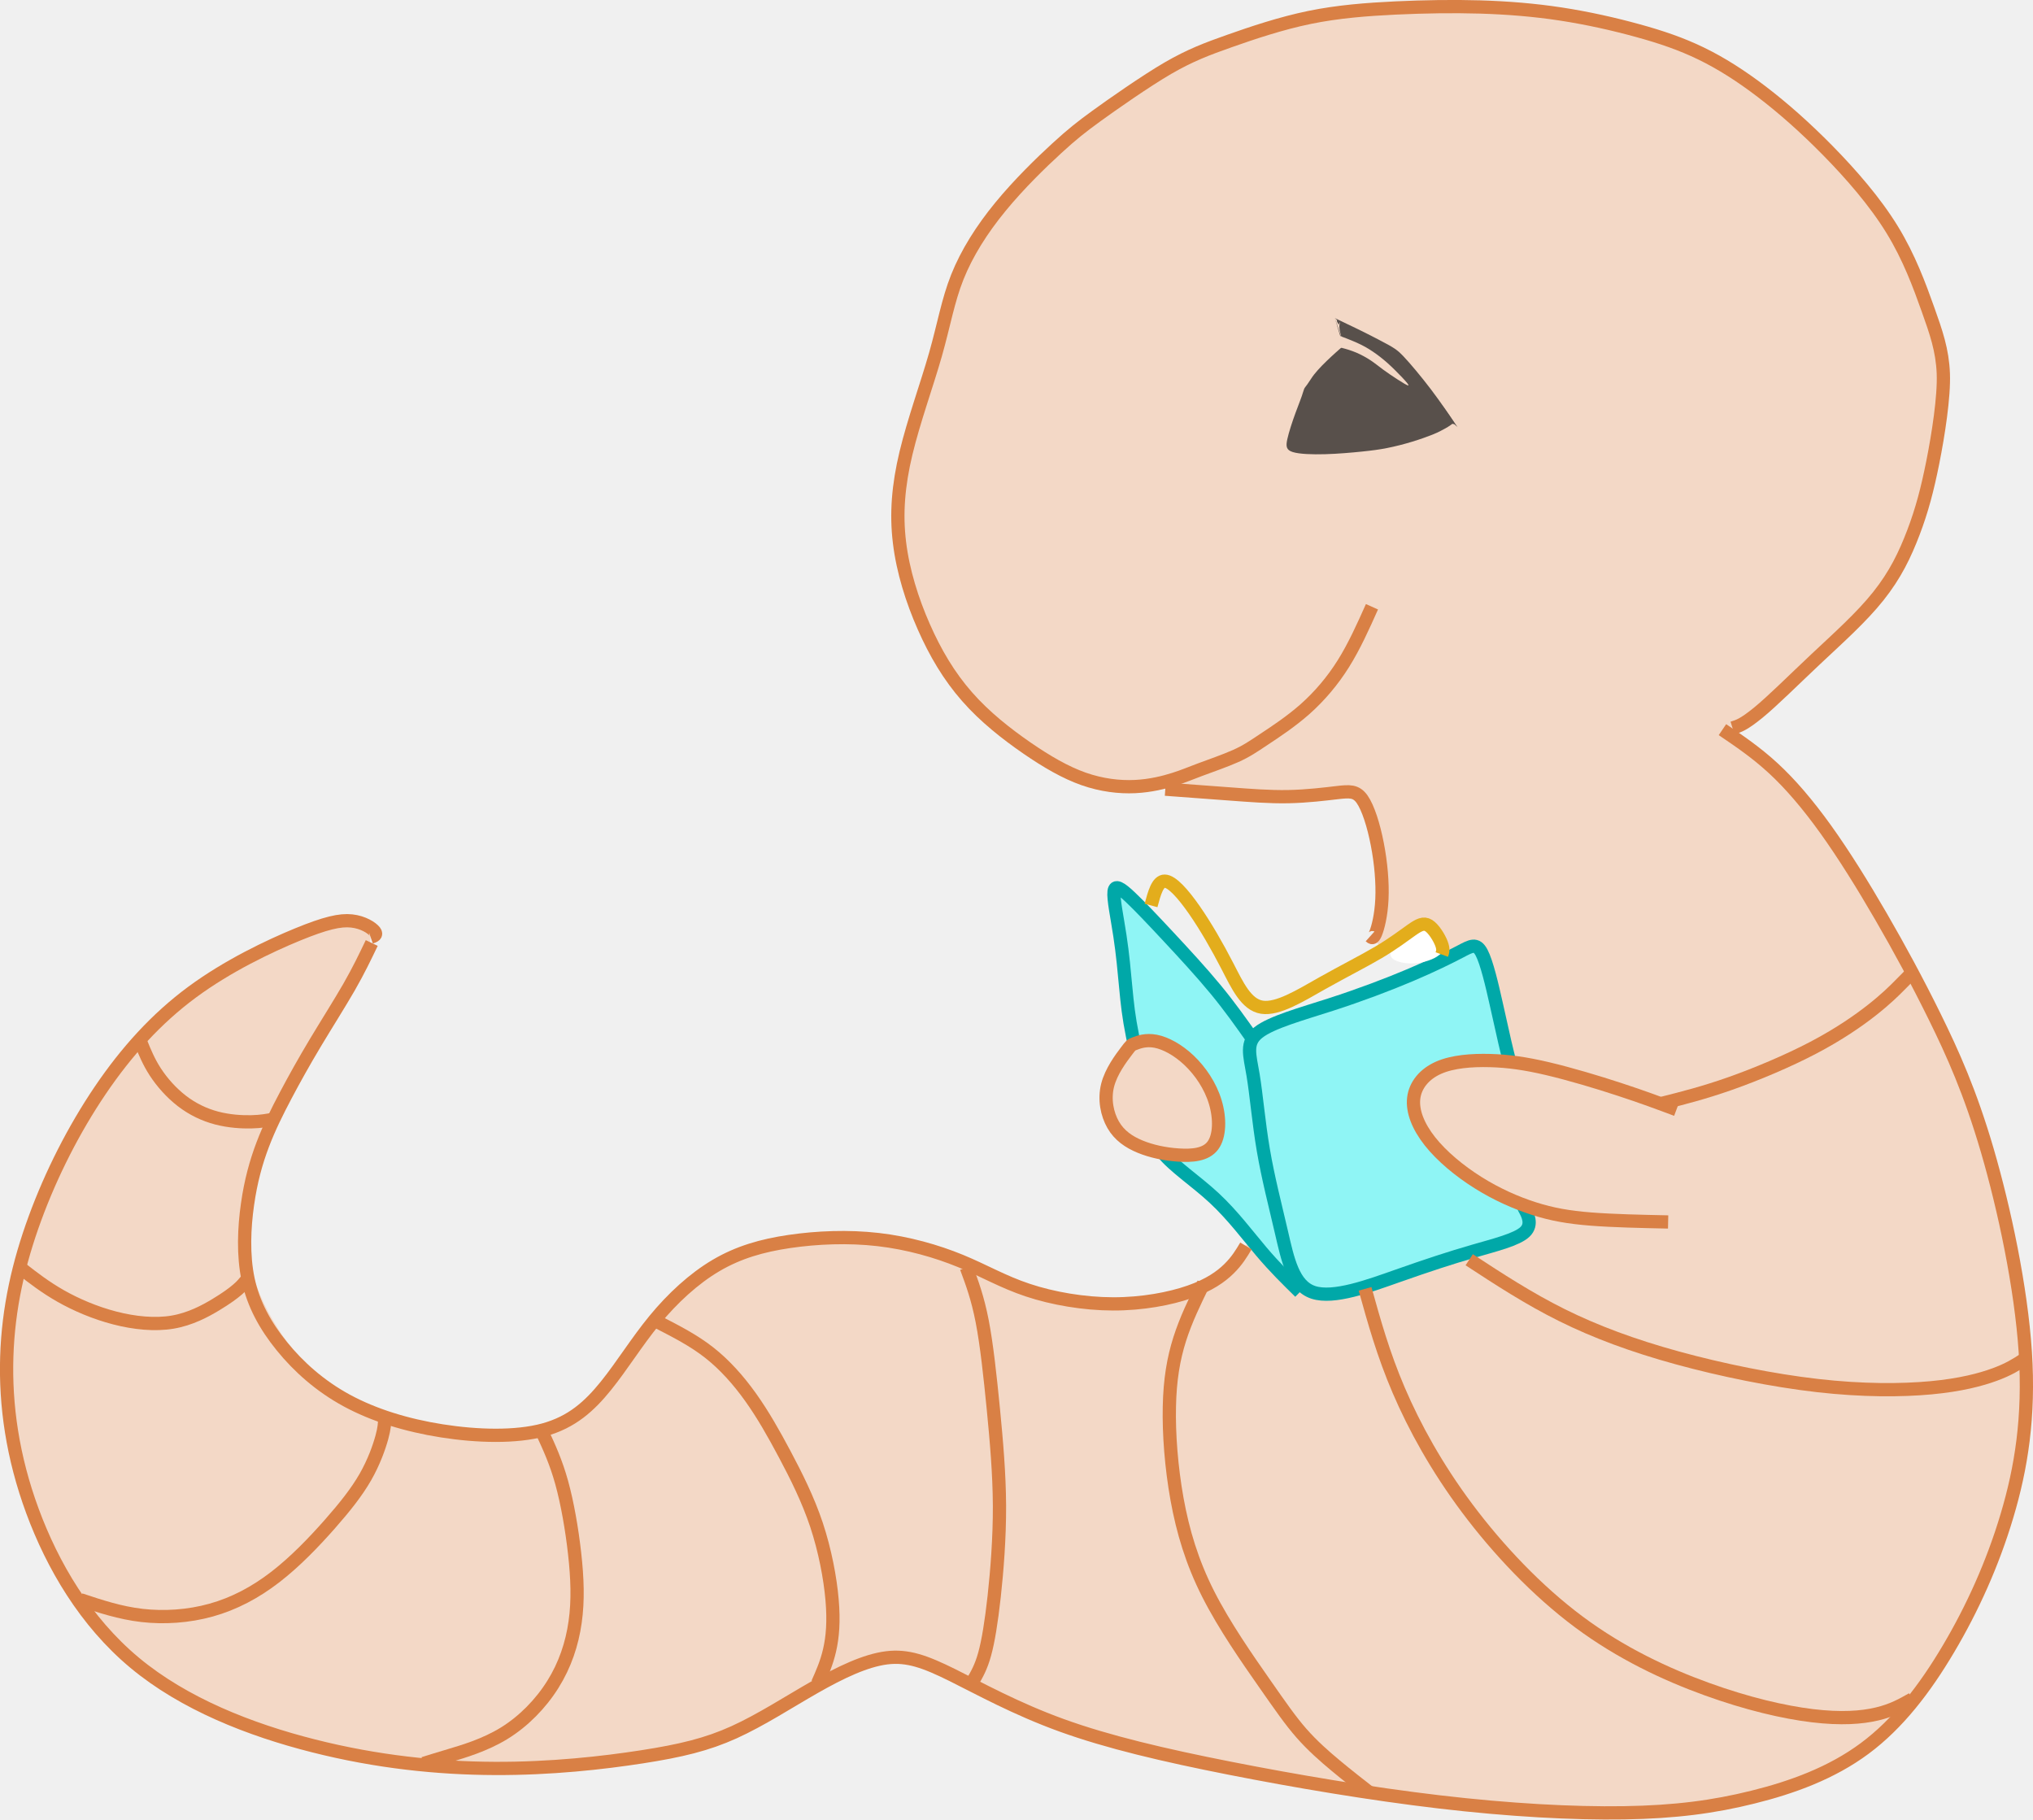
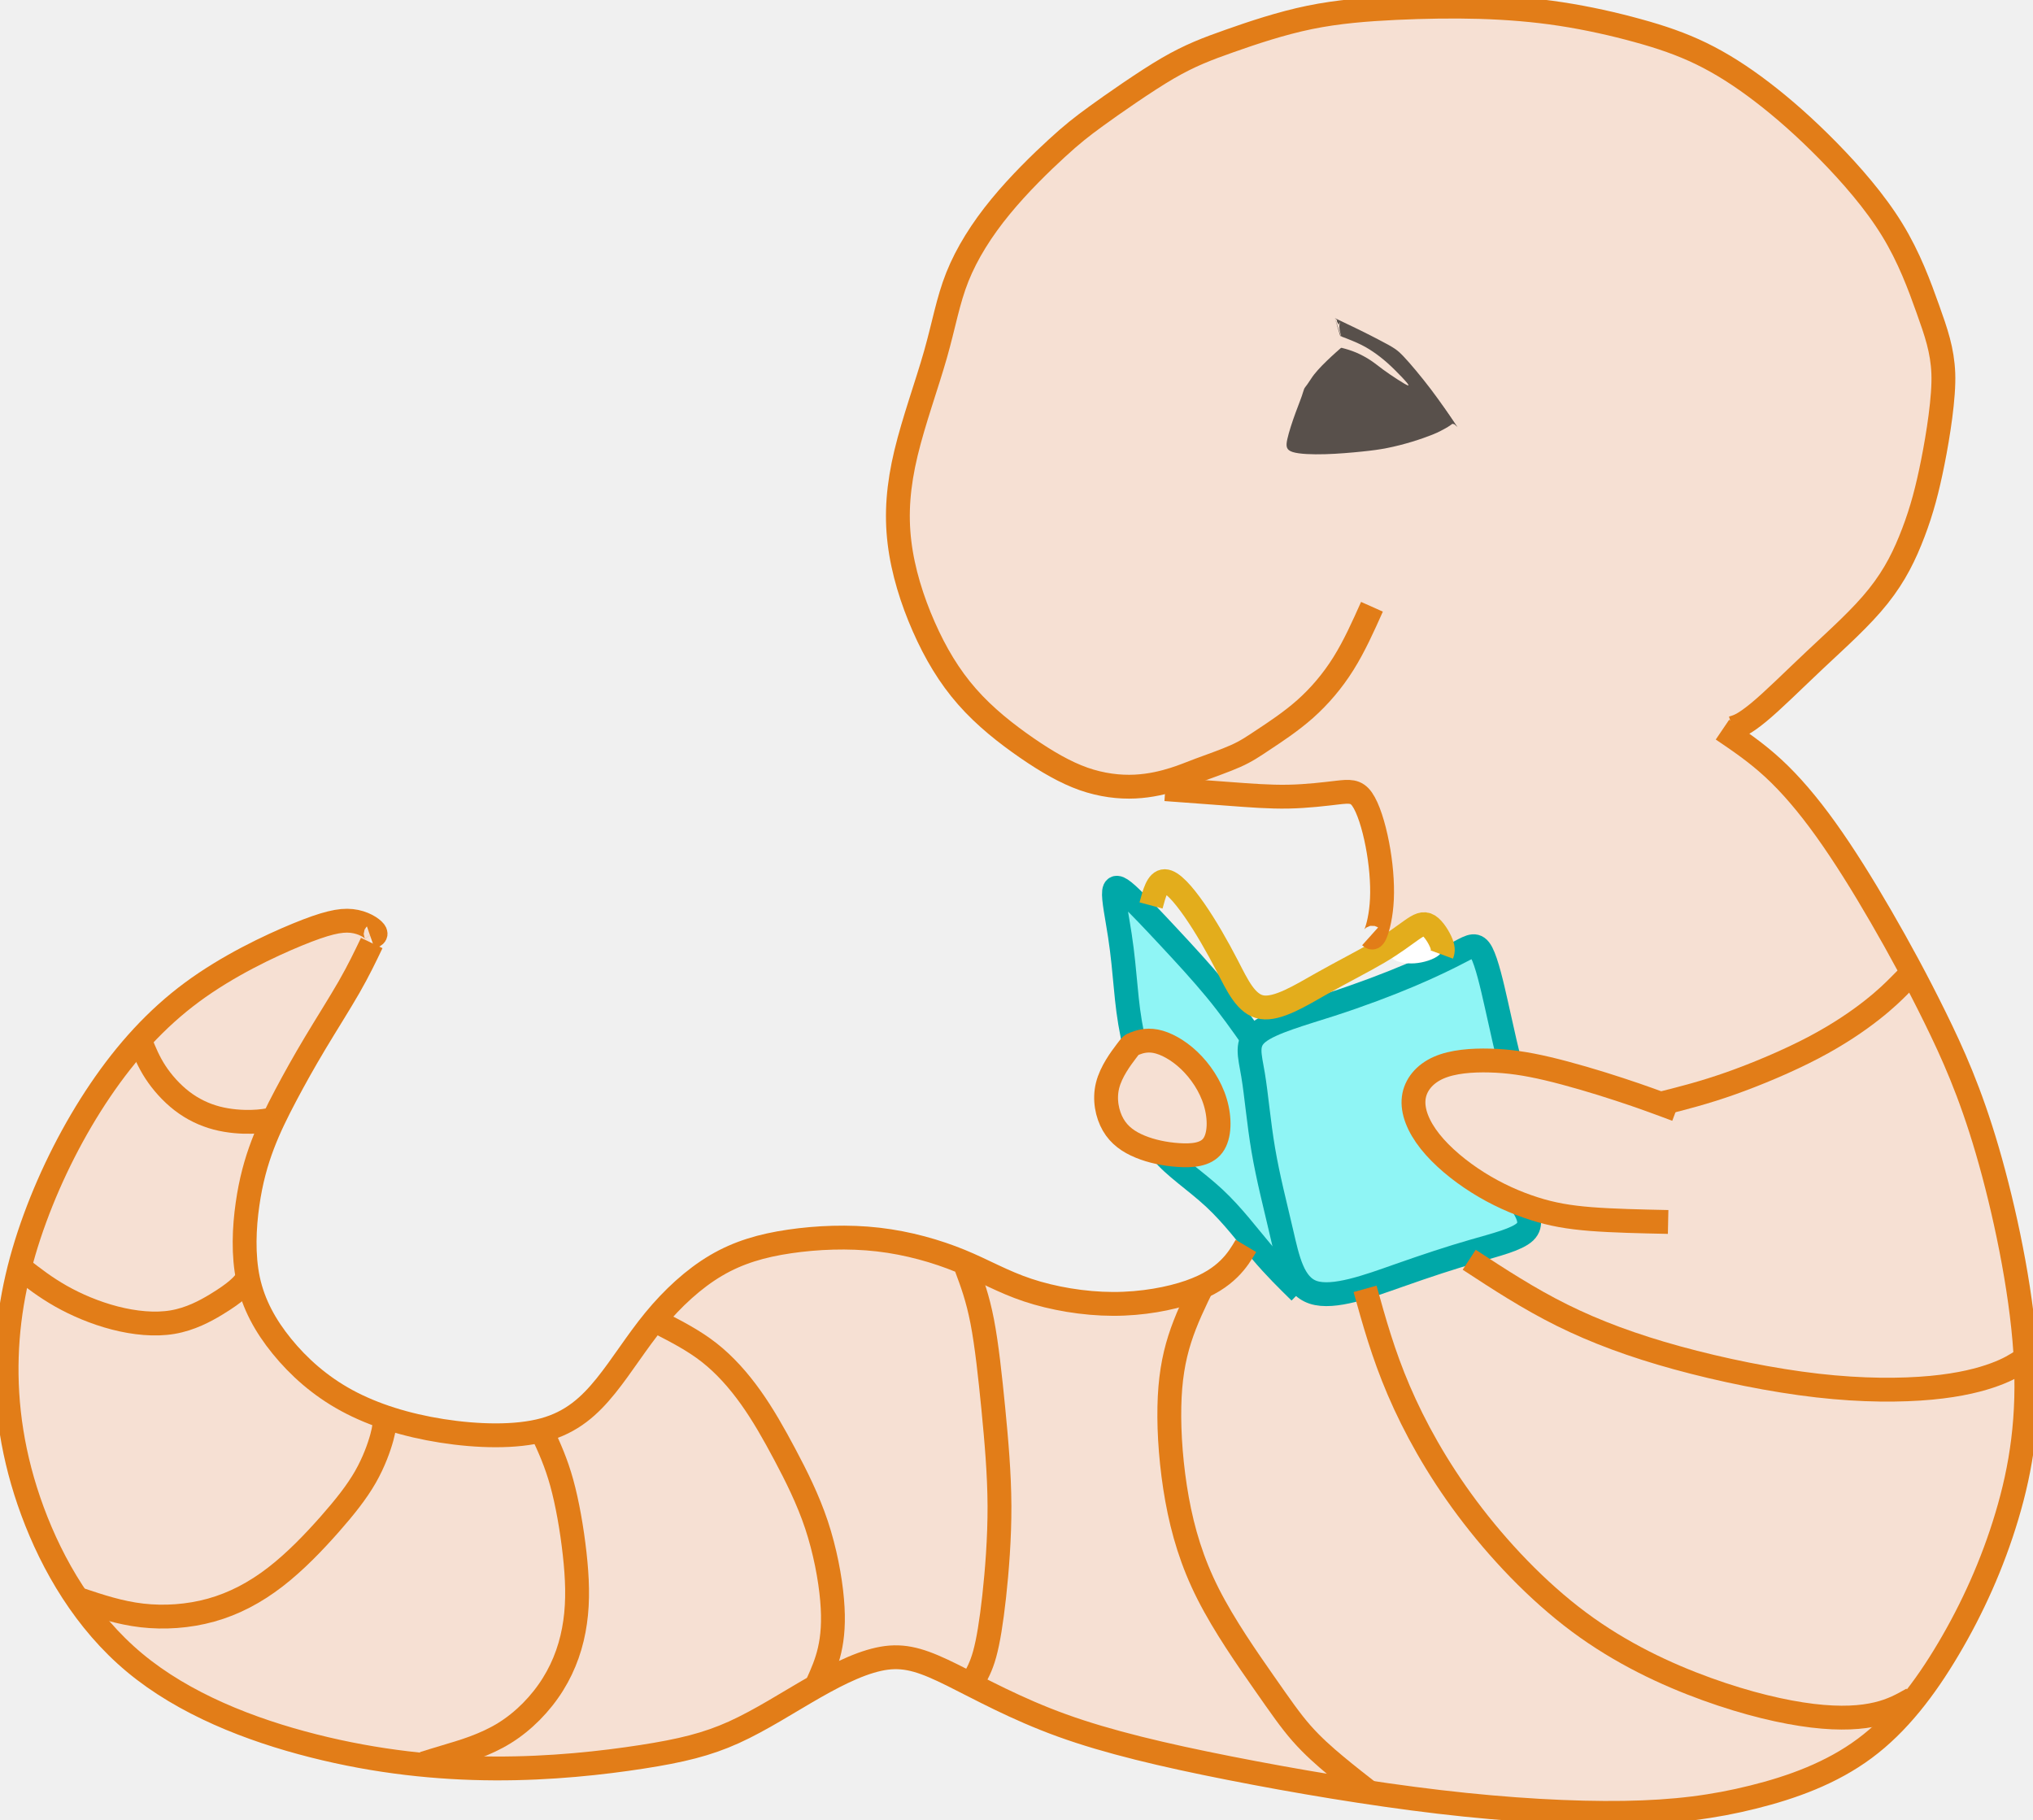
<svg xmlns="http://www.w3.org/2000/svg" width="35.067mm" height="31.383mm" viewBox="0 0 35.067 31.383" version="1.1" id="svg8">
  <g id="layer1" transform="translate(-98.65578,-105.2255)">
    <g id="g2411" transform="matrix(0.9140541,0,0,0.9140541,41.22747,12.85505)">
      <g id="g2237" transform="translate(45.35924,24.63075)">
-         <path style="fill:#f3d8c6;stroke-width:0.265px" d="m 49.861,90.571 c 0.108,-0.108 0.325,-0.324 0.592,-0.578 0.266,-0.254 0.582,-0.547 0.932,-0.86 0.349,-0.313 0.732,-0.648 1.08,-1.026 0.348,-0.378 0.66,-0.8 0.891,-1.259 0.232,-0.459 0.383,-0.954 0.492,-1.414 0.11,-0.461 0.177,-0.886 0.218,-1.229 0.04,-0.342 0.053,-0.6 -0.037,-1.051 -0.09,-0.451 -0.284,-1.095 -0.477,-1.593 -0.193,-0.498 -0.386,-0.849 -0.64,-1.191 -0.254,-0.341 -0.569,-0.673 -0.904,-1.005 -0.335,-0.332 -0.689,-0.664 -1.031,-0.951 -0.343,-0.287 -0.674,-0.529 -1.044,-0.733 -0.37,-0.204 -0.779,-0.37 -1.215,-0.515 -0.436,-0.146 -0.901,-0.271 -1.374,-0.368 -0.473,-0.097 -0.955,-0.167 -1.563,-0.204 -0.608,-0.037 -1.342,-0.042 -1.964,-0.017 -0.622,0.025 -1.133,0.08 -1.595,0.179 -0.462,0.099 -0.873,0.243 -1.28,0.399 -0.408,0.157 -0.812,0.326 -1.219,0.533 -0.407,0.207 -0.818,0.452 -1.188,0.703 -0.37,0.251 -0.699,0.508 -1.034,0.796 -0.335,0.287 -0.675,0.605 -0.954,0.946 -0.279,0.342 -0.497,0.707 -0.682,0.994 -0.185,0.287 -0.336,0.494 -0.455,0.828 -0.118,0.334 -0.203,0.793 -0.329,1.254 -0.126,0.461 -0.293,0.923 -0.407,1.38 -0.114,0.457 -0.174,0.908 -0.189,1.313 -0.015,0.405 0.016,0.763 0.096,1.132 0.08,0.369 0.21,0.748 0.334,1.08 0.125,0.332 0.244,0.617 0.446,0.909 0.202,0.292 0.485,0.592 0.807,0.88 0.322,0.288 0.681,0.563 1.003,0.784 0.321,0.221 0.604,0.388 0.906,0.475 0.302,0.087 0.623,0.093 0.868,0.076 0.245,-0.016 0.414,-0.055 0.526,-0.035 0.112,0.021 0.168,0.101 0.372,0.142 0.204,0.041 0.556,0.044 0.89,0.066 0.334,0.022 0.65,0.064 0.968,0.064 0.319,1e-5 0.642,-0.042 0.88,-0.061 0.238,-0.02 0.39,-0.017 0.514,0.075 0.124,0.092 0.22,0.273 0.89,0.329 0.67,0.057 1.915,-0.01 2.892,-0.176 0.978,-0.166 1.688,-0.432 2.122,-0.609 0.434,-0.177 0.593,-0.265 0.672,-0.309 0.079,-0.044 0.079,-0.044 0.188,-0.152 z" id="path2233" />
-         <path style="fill:#f3d8c6;stroke-width:0.265px" d="m 44.632,94.378 c 0.408,0.036 0.759,0.201 0.961,0.575 0.201,0.374 0.253,0.958 0.19,1.232 -0.062,0.274 -0.239,0.239 -0.443,0.261 -0.204,0.022 -0.436,0.101 -0.625,0.194 -0.189,0.093 -0.336,0.199 -0.427,0.341 -0.091,0.141 -0.125,0.317 -0.081,0.492 0.044,0.175 0.166,0.35 0.317,0.518 0.151,0.169 0.331,0.331 0.536,0.494 0.205,0.163 0.436,0.326 0.651,0.453 0.215,0.127 0.414,0.218 -0.359,0.343 -0.773,0.125 -2.517,0.285 -3.421,0.411 -0.904,0.126 -0.967,0.217 -1.076,0.365 -0.109,0.148 -0.264,0.352 -0.484,0.502 -0.22,0.151 -0.504,0.248 -0.822,0.331 -0.318,0.083 -0.669,0.152 -1.04,0.162 -0.371,0.009 -0.762,-0.042 -1.157,-0.139 -0.395,-0.098 -0.795,-0.242 -1.151,-0.397 -0.356,-0.155 -0.669,-0.321 -1.066,-0.447 -0.397,-0.127 -0.878,-0.214 -1.277,-0.253 -0.399,-0.039 -0.717,-0.029 -0.485,1.315 0.232,1.344 1.014,4.022 1.424,5.38 0.41,1.358 0.448,1.397 0.567,1.475 0.119,0.078 0.321,0.196 0.607,0.335 0.285,0.139 0.654,0.3 1.06,0.451 0.406,0.151 0.85,0.292 1.38,0.431 0.53,0.139 1.145,0.275 1.759,0.405 0.615,0.13 1.228,0.255 1.835,0.378 0.607,0.123 1.207,0.244 1.788,0.323 0.581,0.079 1.143,0.116 1.785,0.165 0.642,0.049 1.364,0.109 2.045,0.115 0.681,0.006 1.322,-0.043 1.915,-0.127 0.593,-0.084 1.14,-0.205 1.618,-0.354 0.478,-0.149 0.888,-0.327 1.259,-0.572 0.37,-0.245 0.701,-0.558 1.045,-0.97 0.344,-0.412 0.702,-0.924 1.004,-1.458 0.302,-0.534 0.548,-1.091 0.741,-1.646 0.193,-0.555 0.331,-1.105 0.399,-1.672 0.068,-0.567 0.065,-1.15 0.045,-1.71 -0.02,-0.56 -0.058,-1.097 -0.123,-1.608 -0.065,-0.51 -0.157,-0.994 -0.278,-1.48 -0.121,-0.486 -0.27,-0.975 -0.439,-1.448 -0.169,-0.473 -0.358,-0.928 -0.537,-1.35 -0.179,-0.422 -0.349,-0.81 -0.569,-1.234 -0.22,-0.424 -0.492,-0.885 -0.76,-1.328 -0.268,-0.443 -0.533,-0.868 -0.782,-1.244 -0.249,-0.376 -0.483,-0.702 -0.7,-0.961 -0.217,-0.259 -0.416,-0.45 -0.628,-0.631 -0.212,-0.18 -0.437,-0.349 -0.715,-0.501 -0.278,-0.152 -0.609,-0.287 -1.622,-0.18 -1.013,0.107 -2.709,0.457 -3.721,0.702 -1.012,0.245 -1.34,0.386 -1.462,0.555 -0.122,0.169 -0.037,0.366 0.045,0.645 0.083,0.279 0.163,0.639 0.195,0.94 0.032,0.301 0.015,0.542 -0.036,0.793 -0.051,0.251 -0.136,0.512 0.054,0.597 0.19,0.085 0.654,-0.007 1.062,0.03 z" id="path2235" />
+         <path style="fill:#f6e0d3;stroke-width:0.265px" d="m 49.861,90.571 c 0.108,-0.108 0.325,-0.324 0.592,-0.578 0.266,-0.254 0.582,-0.547 0.932,-0.86 0.349,-0.313 0.732,-0.648 1.08,-1.026 0.348,-0.378 0.66,-0.8 0.891,-1.259 0.232,-0.459 0.383,-0.954 0.492,-1.414 0.11,-0.461 0.177,-0.886 0.218,-1.229 0.04,-0.342 0.053,-0.6 -0.037,-1.051 -0.09,-0.451 -0.284,-1.095 -0.477,-1.593 -0.193,-0.498 -0.386,-0.849 -0.64,-1.191 -0.254,-0.341 -0.569,-0.673 -0.904,-1.005 -0.335,-0.332 -0.689,-0.664 -1.031,-0.951 -0.343,-0.287 -0.674,-0.529 -1.044,-0.733 -0.37,-0.204 -0.779,-0.37 -1.215,-0.515 -0.436,-0.146 -0.901,-0.271 -1.374,-0.368 -0.473,-0.097 -0.955,-0.167 -1.563,-0.204 -0.608,-0.037 -1.342,-0.042 -1.964,-0.017 -0.622,0.025 -1.133,0.08 -1.595,0.179 -0.462,0.099 -0.873,0.243 -1.28,0.399 -0.408,0.157 -0.812,0.326 -1.219,0.533 -0.407,0.207 -0.818,0.452 -1.188,0.703 -0.37,0.251 -0.699,0.508 -1.034,0.796 -0.335,0.287 -0.675,0.605 -0.954,0.946 -0.279,0.342 -0.497,0.707 -0.682,0.994 -0.185,0.287 -0.336,0.494 -0.455,0.828 -0.118,0.334 -0.203,0.793 -0.329,1.254 -0.126,0.461 -0.293,0.923 -0.407,1.38 -0.114,0.457 -0.174,0.908 -0.189,1.313 -0.015,0.405 0.016,0.763 0.096,1.132 0.08,0.369 0.21,0.748 0.334,1.08 0.125,0.332 0.244,0.617 0.446,0.909 0.202,0.292 0.485,0.592 0.807,0.88 0.322,0.288 0.681,0.563 1.003,0.784 0.321,0.221 0.604,0.388 0.906,0.475 0.302,0.087 0.623,0.093 0.868,0.076 0.245,-0.016 0.414,-0.055 0.526,-0.035 0.112,0.021 0.168,0.101 0.372,0.142 0.204,0.041 0.556,0.044 0.89,0.066 0.334,0.022 0.65,0.064 0.968,0.064 0.319,1e-5 0.642,-0.042 0.88,-0.061 0.238,-0.02 0.39,-0.017 0.514,0.075 0.124,0.092 0.22,0.273 0.89,0.329 0.67,0.057 1.915,-0.01 2.892,-0.176 0.978,-0.166 1.688,-0.432 2.122,-0.609 0.434,-0.177 0.593,-0.265 0.672,-0.309 0.079,-0.044 0.079,-0.044 0.188,-0.152 z" id="path2233" />
+         <path style="fill:#f6e0d3;stroke-width:0.265px" d="m 44.632,94.378 c 0.408,0.036 0.759,0.201 0.961,0.575 0.201,0.374 0.253,0.958 0.19,1.232 -0.062,0.274 -0.239,0.239 -0.443,0.261 -0.204,0.022 -0.436,0.101 -0.625,0.194 -0.189,0.093 -0.336,0.199 -0.427,0.341 -0.091,0.141 -0.125,0.317 -0.081,0.492 0.044,0.175 0.166,0.35 0.317,0.518 0.151,0.169 0.331,0.331 0.536,0.494 0.205,0.163 0.436,0.326 0.651,0.453 0.215,0.127 0.414,0.218 -0.359,0.343 -0.773,0.125 -2.517,0.285 -3.421,0.411 -0.904,0.126 -0.967,0.217 -1.076,0.365 -0.109,0.148 -0.264,0.352 -0.484,0.502 -0.22,0.151 -0.504,0.248 -0.822,0.331 -0.318,0.083 -0.669,0.152 -1.04,0.162 -0.371,0.009 -0.762,-0.042 -1.157,-0.139 -0.395,-0.098 -0.795,-0.242 -1.151,-0.397 -0.356,-0.155 -0.669,-0.321 -1.066,-0.447 -0.397,-0.127 -0.878,-0.214 -1.277,-0.253 -0.399,-0.039 -0.717,-0.029 -0.485,1.315 0.232,1.344 1.014,4.022 1.424,5.38 0.41,1.358 0.448,1.397 0.567,1.475 0.119,0.078 0.321,0.196 0.607,0.335 0.285,0.139 0.654,0.3 1.06,0.451 0.406,0.151 0.85,0.292 1.38,0.431 0.53,0.139 1.145,0.275 1.759,0.405 0.615,0.13 1.228,0.255 1.835,0.378 0.607,0.123 1.207,0.244 1.788,0.323 0.581,0.079 1.143,0.116 1.785,0.165 0.642,0.049 1.364,0.109 2.045,0.115 0.681,0.006 1.322,-0.043 1.915,-0.127 0.593,-0.084 1.14,-0.205 1.618,-0.354 0.478,-0.149 0.888,-0.327 1.259,-0.572 0.37,-0.245 0.701,-0.558 1.045,-0.97 0.344,-0.412 0.702,-0.924 1.004,-1.458 0.302,-0.534 0.548,-1.091 0.741,-1.646 0.193,-0.555 0.331,-1.105 0.399,-1.672 0.068,-0.567 0.065,-1.15 0.045,-1.71 -0.02,-0.56 -0.058,-1.097 -0.123,-1.608 -0.065,-0.51 -0.157,-0.994 -0.278,-1.48 -0.121,-0.486 -0.27,-0.975 -0.439,-1.448 -0.169,-0.473 -0.358,-0.928 -0.537,-1.35 -0.179,-0.422 -0.349,-0.81 -0.569,-1.234 -0.22,-0.424 -0.492,-0.885 -0.76,-1.328 -0.268,-0.443 -0.533,-0.868 -0.782,-1.244 -0.249,-0.376 -0.483,-0.702 -0.7,-0.961 -0.217,-0.259 -0.416,-0.45 -0.628,-0.631 -0.212,-0.18 -0.437,-0.349 -0.715,-0.501 -0.278,-0.152 -0.609,-0.287 -1.622,-0.18 -1.013,0.107 -2.709,0.457 -3.721,0.702 -1.012,0.245 -1.34,0.386 -1.462,0.555 -0.122,0.169 -0.037,0.366 0.045,0.645 0.083,0.279 0.163,0.639 0.195,0.94 0.032,0.301 0.015,0.542 -0.036,0.793 -0.051,0.251 -0.136,0.512 0.054,0.597 0.19,0.085 0.654,-0.007 1.062,0.03 z" id="path2235" />
      </g>
      <path style="fill:#8ff5f5;stroke-width:0.265px" d="m 86.792,120.449 c 0.126,-0.046 0.379,-0.139 0.643,-0.23 0.264,-0.091 0.541,-0.179 0.82,-0.265 0.279,-0.085 0.559,-0.167 0.825,-0.274 0.265,-0.107 0.515,-0.238 0.733,-0.359 0.218,-0.121 0.403,-0.231 0.544,-0.303 0.14,-0.072 0.235,-0.107 0.314,-0.062 0.079,0.045 0.144,0.171 0.199,0.33 0.055,0.16 0.101,0.355 0.146,0.544 0.045,0.189 0.088,0.373 0.126,0.526 0.038,0.153 0.071,0.276 0.102,0.393 0.031,0.118 0.062,0.229 -0.036,0.283 -0.098,0.053 -0.327,0.048 -0.554,0.071 -0.227,0.023 -0.453,0.074 -0.612,0.115 -0.159,0.041 -0.25,0.071 -0.32,0.175 -0.071,0.104 -0.121,0.281 -0.139,0.447 -0.018,0.165 -0.005,0.319 0.071,0.477 0.076,0.159 0.216,0.324 0.38,0.486 0.164,0.162 0.354,0.322 0.556,0.466 0.202,0.144 0.416,0.274 0.595,0.369 0.179,0.095 0.322,0.155 0.405,0.245 0.083,0.09 0.106,0.211 0.078,0.313 -0.028,0.101 -0.107,0.184 -0.31,0.269 -0.203,0.086 -0.531,0.174 -0.85,0.269 -0.318,0.095 -0.627,0.197 -0.916,0.293 -0.289,0.096 -0.559,0.186 -0.816,0.271 -0.257,0.084 -0.504,0.163 -0.72,0.169 -0.216,0.006 -0.402,-0.06 -0.618,-0.189 -0.215,-0.128 -0.46,-0.318 -0.685,-0.535 -0.226,-0.217 -0.433,-0.461 -0.632,-0.684 -0.199,-0.224 -0.392,-0.427 -0.577,-0.602 -0.186,-0.175 -0.365,-0.32 -0.468,-0.417 -0.103,-0.097 -0.129,-0.144 -0.053,-0.17 0.076,-0.025 0.255,-0.029 0.4,-0.069 0.145,-0.041 0.256,-0.119 0.321,-0.254 0.064,-0.135 0.082,-0.329 0.048,-0.53 -0.034,-0.201 -0.12,-0.41 -0.249,-0.609 -0.13,-0.199 -0.303,-0.387 -0.474,-0.501 -0.17,-0.114 -0.337,-0.155 -0.477,-0.163 -0.14,-0.009 -0.252,0.015 -0.329,-0.11 -0.077,-0.125 -0.119,-0.4 -0.158,-0.664 -0.039,-0.264 -0.074,-0.519 -0.1,-0.76 -0.026,-0.242 -0.044,-0.47 -0.061,-0.682 -0.018,-0.213 -0.035,-0.409 -0.024,-0.531 0.012,-0.122 0.053,-0.169 0.144,-0.112 0.092,0.057 0.234,0.217 0.396,0.402 0.162,0.186 0.345,0.397 0.531,0.607 0.186,0.21 0.374,0.419 0.546,0.616 0.172,0.198 0.327,0.385 0.455,0.549 0.128,0.164 0.23,0.304 0.306,0.396 0.076,0.092 0.126,0.135 0.183,0.133 0.057,-0.001 0.121,-0.047 0.154,-0.07 0.032,-0.023 0.032,-0.023 0.158,-0.07 z" id="path2243" />
-       <g id="g2251" style="stroke:#00a8a8;stroke-width:0.25;stroke-miterlimit:5.33" transform="translate(45.35924,24.63075)">
+       <g id="g2251" style="stroke:#00a8a8;stroke-width:0.45;stroke-miterlimit:5.33" transform="translate(45.35924,24.63075)">
        <path style="fill:none" d="m 46.243,99.243 c 0.051,0.095 0.154,0.284 0.003,0.428 -0.151,0.144 -0.555,0.244 -0.978,0.366 -0.423,0.122 -0.865,0.267 -1.418,0.462 -0.553,0.195 -1.216,0.439 -1.598,0.313 -0.382,-0.126 -0.483,-0.624 -0.601,-1.133 -0.118,-0.509 -0.253,-1.03 -0.342,-1.552 -0.089,-0.522 -0.131,-1.044 -0.194,-1.42 -0.063,-0.376 -0.146,-0.606 0.1,-0.799 0.246,-0.194 0.822,-0.351 1.373,-0.529 0.551,-0.178 1.076,-0.377 1.496,-0.555 0.42,-0.178 0.734,-0.334 0.94,-0.442 0.206,-0.108 0.304,-0.168 0.403,0.018 0.099,0.187 0.199,0.621 0.274,0.955 0.076,0.334 0.128,0.571 0.165,0.735 0.038,0.163 0.061,0.254 0.084,0.345 0.081,0.904 1.3e-5,1.51e-4 0.121,1.356 0.121,1.356 0.121,1.356 0.172,1.451 z" id="path2247" />
        <path style="fill:none" d="m 41.114,96.041 c -0.216,-0.306 -0.431,-0.612 -0.703,-0.942 -0.272,-0.33 -0.599,-0.684 -0.889,-0.995 -0.29,-0.311 -0.543,-0.579 -0.723,-0.749 -0.181,-0.171 -0.29,-0.244 -0.307,-0.107 -0.017,0.138 0.058,0.487 0.11,0.832 0.053,0.345 0.083,0.687 0.111,0.983 0.028,0.296 0.054,0.547 0.129,0.919 0.075,0.372 0.199,0.866 0.267,1.251 0.068,0.385 0.078,0.66 0.292,0.932 0.214,0.272 0.633,0.543 0.982,0.868 0.349,0.325 0.631,0.705 0.889,1.009 0.258,0.305 0.493,0.534 0.727,0.764" id="path2249" />
      </g>
      <g id="g2271" transform="matrix(0.487523,0,0,0.487523,12.47282,35.2174)" style="fill:#58504b;stroke:#58504b;stroke-width:0;stroke-miterlimit:7.4">
        <g id="g2267">
          <path d="m 154.957,147.36 c 0.069,0.199 0.21,0.607 0.262,0.781 0.052,0.174 0.052,0.218 0.051,0.261" id="path2257" />
          <g id="g2265">
            <path d="m 154.957,147.36 c 0.697,0.331 1.097,0.521 1.708,0.84 0.611,0.318 0.703,0.385 0.948,0.64 0.245,0.255 0.701,0.8 1.064,1.279 0.363,0.479 0.695,0.968 1.027,1.457" id="path2259" />
            <path d="m 155.317,148.404 c -0.361,0.315 -1.019,0.892 -1.273,1.292 -0.254,0.401 -0.254,0.307 -0.312,0.511 -0.058,0.204 -0.173,0.48 -0.298,0.821 -0.125,0.341 -0.258,0.746 -0.318,1.02 -0.059,0.274 -0.044,0.417 0.212,0.496 0.256,0.08 0.754,0.097 1.253,0.083 0.499,-0.014 1.029,-0.061 1.425,-0.102 0.396,-0.041 0.673,-0.077 0.975,-0.137 0.302,-0.06 0.656,-0.149 0.969,-0.245 0.313,-0.095 0.6,-0.2 0.777,-0.27 0.177,-0.07 0.245,-0.106 0.331,-0.151 0.085,-0.045 0.188,-0.098 0.271,-0.149 0.083,-0.051 0.148,-0.101 0.212,-0.15" id="path2261" />
            <path d="m 155.271,148.402 c -0.07,0.094 -0.139,0.189 -0.209,0.283" id="path2263" />
          </g>
        </g>
        <path d="m 155.166,147.478 c -0.021,0.077 -0.043,0.153 -0.033,0.263 0.01,0.11 0.077,0.344 0.109,0.521 0.032,0.177 0.043,0.342 0.515,0.825 0.472,0.483 1.408,1.287 2.116,1.73 0.708,0.442 1.189,0.525 1.45,0.585 0.261,0.06 0.327,0.123 0.208,-0.065 -0.119,-0.188 -0.488,-0.731 -0.91,-1.187 -0.422,-0.455 -0.96,-0.901 -1.421,-1.259 -0.461,-0.358 -0.899,-0.671 -1.197,-0.876 -0.298,-0.206 -0.479,-0.32 -0.603,-0.397 -0.125,-0.077 -0.314,-0.184 -0.354,-0.178 -0.04,0.005 0.01,0.089 0.059,0.173" id="path2269" />
      </g>
-       <path style="fill:#f3d8c6;stroke:#2f2f2f;stroke-width:0;stroke-miterlimit:2" d="m 88.076,107.381 c 0.079,0.029 0.236,0.088 0.359,0.143 0.123,0.055 0.211,0.107 0.3,0.167 0.089,0.06 0.179,0.129 0.275,0.214 0.096,0.086 0.198,0.189 0.277,0.272 0.079,0.084 0.135,0.148 0.117,0.152 -0.018,0.004 -0.109,-0.053 -0.203,-0.113 -0.093,-0.06 -0.188,-0.124 -0.271,-0.185 -0.083,-0.061 -0.154,-0.12 -0.238,-0.176 -0.083,-0.055 -0.178,-0.106 -0.271,-0.146 -0.093,-0.039 -0.182,-0.066 -0.272,-0.089 -0.089,-0.023 -0.178,-0.042 -0.203,-0.086 -0.025,-0.044 0.012,-0.114 0.031,-0.149 0.019,-0.035 0.019,-0.035 0.098,-0.006 z" id="path2283" />
+       <path style="fill:#f6e0d3;stroke:#2f2f2f;stroke-width:0;stroke-miterlimit:2" d="m 88.076,107.381 c 0.079,0.029 0.236,0.088 0.359,0.143 0.123,0.055 0.211,0.107 0.3,0.167 0.089,0.06 0.179,0.129 0.275,0.214 0.096,0.086 0.198,0.189 0.277,0.272 0.079,0.084 0.135,0.148 0.117,0.152 -0.018,0.004 -0.109,-0.053 -0.203,-0.113 -0.093,-0.06 -0.188,-0.124 -0.271,-0.185 -0.083,-0.061 -0.154,-0.12 -0.238,-0.176 -0.083,-0.055 -0.178,-0.106 -0.271,-0.146 -0.093,-0.039 -0.182,-0.066 -0.272,-0.089 -0.089,-0.023 -0.178,-0.042 -0.203,-0.086 -0.025,-0.044 0.012,-0.114 0.031,-0.149 0.019,-0.035 0.019,-0.035 0.098,-0.006 z" id="path2283" />
      <path style="fill:#ffffff;fill-opacity:0.997;stroke-width:0.265px" d="m 89.186,118.867 c 0.087,-0.071 0.261,-0.214 0.377,-0.287 0.115,-0.073 0.171,-0.078 0.242,-0.023 0.071,0.055 0.156,0.168 0.204,0.267 0.048,0.099 0.059,0.183 -0.03,0.258 -0.09,0.075 -0.28,0.14 -0.458,0.152 -0.178,0.012 -0.345,-0.03 -0.413,-0.089 -0.068,-0.058 -0.038,-0.133 -0.023,-0.17 0.015,-0.037 0.015,-0.037 0.102,-0.108 z" id="path2287" />
-       <path style="fill:none;stroke:#e3ad1c;stroke-width:0.25;stroke-miterlimit:5.33" d="m 90.036,119.068 c 0.018,-0.049 0.035,-0.098 -0.007,-0.208 -0.042,-0.109 -0.145,-0.279 -0.241,-0.339 -0.096,-0.06 -0.186,-0.011 -0.327,0.088 -0.141,0.099 -0.333,0.248 -0.618,0.417 -0.286,0.169 -0.666,0.36 -1.071,0.588 -0.405,0.229 -0.833,0.495 -1.13,0.448 -0.297,-0.047 -0.462,-0.408 -0.653,-0.778 -0.191,-0.37 -0.408,-0.748 -0.622,-1.056 -0.214,-0.307 -0.424,-0.543 -0.559,-0.545 -0.136,-0.002 -0.197,0.228 -0.259,0.459" id="path2291" />
-       <path style="fill:#f3d8c6;stroke-width:0.265px" d="m 91.185,121.118 c 0.112,0.007 0.335,0.02 0.466,0.321 0.13,0.301 0.168,0.888 0.182,1.342 0.013,0.455 0.003,0.777 -0.036,0.932 -0.039,0.155 -0.106,0.142 -0.192,0.109 -0.086,-0.032 -0.19,-0.083 -0.298,-0.24 -0.107,-0.157 -0.216,-0.417 -0.278,-0.793 -0.062,-0.376 -0.077,-0.866 -0.061,-1.165 0.015,-0.299 0.061,-0.406 0.083,-0.46 0.023,-0.054 0.023,-0.054 0.135,-0.047 z" id="path2295" />
-       <path style="fill:#f3d8c6;stroke-width:0.265px" d="m 83.929,121.226 c -0.049,0.123 -0.147,0.369 -0.136,0.62 0.011,0.251 0.131,0.507 0.317,0.677 0.186,0.171 0.441,0.258 0.722,0.302 0.281,0.045 0.59,0.049 0.788,-0.013 0.198,-0.062 0.283,-0.188 0.297,-0.358 0.014,-0.17 -0.044,-0.384 -0.126,-0.604 -0.082,-0.221 -0.188,-0.449 -0.341,-0.648 -0.153,-0.199 -0.353,-0.368 -0.56,-0.465 -0.207,-0.097 -0.421,-0.121 -0.574,-0.048 -0.153,0.073 -0.245,0.243 -0.291,0.328 -0.046,0.085 -0.046,0.085 -0.095,0.208 z" id="path2299" />
-       <path style="fill:#f3d8c6;stroke-width:0.265px" d="m 79.098,124.44 c -0.278,0.023 -0.836,0.068 -1.282,0.125 -0.446,0.057 -0.783,0.125 -1.127,0.288 -0.343,0.163 -0.694,0.421 -1.031,0.745 -0.337,0.325 -0.66,0.716 -0.957,1.074 -0.296,0.358 -0.566,0.683 -0.95,0.93 -0.385,0.246 -0.884,0.414 -1.398,0.469 -0.514,0.055 -1.044,-0.002 -1.551,-0.128 -0.507,-0.125 -0.993,-0.319 -1.398,-0.546 -0.404,-0.228 -0.727,-0.49 -1.02,-0.844 -0.293,-0.354 -0.557,-0.8 -0.718,-1.242 -0.161,-0.441 -0.218,-0.879 -0.177,-1.332 0.041,-0.452 0.181,-0.921 0.343,-1.324 0.161,-0.402 0.344,-0.74 0.527,-1.085 0.183,-0.345 0.366,-0.7 0.525,-0.989 0.159,-0.289 0.296,-0.516 0.437,-0.756 0.14,-0.241 0.285,-0.496 0.382,-0.703 0.098,-0.207 0.149,-0.364 0.087,-0.481 -0.062,-0.117 -0.239,-0.194 -0.492,-0.171 -0.253,0.024 -0.586,0.149 -0.955,0.324 -0.369,0.175 -0.777,0.401 -1.161,0.624 -0.385,0.224 -0.747,0.445 -1.088,0.743 -0.342,0.297 -0.663,0.669 -0.949,1.027 -0.287,0.358 -0.539,0.7 -0.745,1.051 -0.206,0.351 -0.365,0.71 -0.533,1.099 -0.167,0.39 -0.342,0.81 -0.482,1.209 -0.14,0.399 -0.245,0.777 -0.304,1.228 -0.059,0.451 -0.073,0.973 -0.056,1.434 0.017,0.461 0.065,0.859 0.144,1.235 0.078,0.375 0.186,0.727 0.307,1.064 0.121,0.337 0.256,0.66 0.404,0.971 0.149,0.311 0.312,0.611 0.501,0.876 0.189,0.264 0.404,0.493 0.691,0.749 0.287,0.256 0.645,0.539 1.046,0.796 0.401,0.256 0.846,0.485 1.374,0.688 0.528,0.203 1.139,0.38 1.662,0.5 0.523,0.12 0.958,0.184 1.453,0.245 0.496,0.061 1.052,0.121 1.641,0.114 0.589,-0.007 1.21,-0.079 1.803,-0.159 0.594,-0.08 1.161,-0.167 1.672,-0.285 0.511,-0.118 0.966,-0.268 1.353,-0.454 0.387,-0.185 0.705,-0.406 1.067,-0.614 0.362,-0.209 0.766,-0.406 1.092,-0.504 0.326,-0.098 0.572,-0.098 0.82,-0.047 0.248,0.051 0.498,0.152 0.705,0.258 0.207,0.106 0.375,0.219 0.392,-0.331 0.018,-0.55 -0.112,-1.764 -0.385,-3.084 -0.273,-1.32 -0.688,-2.746 -0.942,-3.565 -0.255,-0.819 -0.349,-1.031 -0.397,-1.137 -0.047,-0.106 -0.047,-0.106 -0.326,-0.083 z" id="path2303" />
-       <g id="g2339" style="stroke:#d98045;stroke-width:0.25;stroke-miterlimit:5.33" transform="translate(7.322059,-6.695556)">
+       <path style="fill:none;stroke:#e3ad1c;stroke-width:0.45;stroke-miterlimit:5.33" d="m 90.036,119.068 c 0.018,-0.049 0.035,-0.098 -0.007,-0.208 -0.042,-0.109 -0.145,-0.279 -0.241,-0.339 -0.096,-0.06 -0.186,-0.011 -0.327,0.088 -0.141,0.099 -0.333,0.248 -0.618,0.417 -0.286,0.169 -0.666,0.36 -1.071,0.588 -0.405,0.229 -0.833,0.495 -1.13,0.448 -0.297,-0.047 -0.462,-0.408 -0.653,-0.778 -0.191,-0.37 -0.408,-0.748 -0.622,-1.056 -0.214,-0.307 -0.424,-0.543 -0.559,-0.545 -0.136,-0.002 -0.197,0.228 -0.259,0.459" id="path2291" />
+       <path style="fill:#f6e0d3;stroke-width:0.265px" d="m 91.185,121.118 c 0.112,0.007 0.335,0.02 0.466,0.321 0.13,0.301 0.168,0.888 0.182,1.342 0.013,0.455 0.003,0.777 -0.036,0.932 -0.039,0.155 -0.106,0.142 -0.192,0.109 -0.086,-0.032 -0.19,-0.083 -0.298,-0.24 -0.107,-0.157 -0.216,-0.417 -0.278,-0.793 -0.062,-0.376 -0.077,-0.866 -0.061,-1.165 0.015,-0.299 0.061,-0.406 0.083,-0.46 0.023,-0.054 0.023,-0.054 0.135,-0.047 z" id="path2295" />
+       <path style="fill:#f6e0d3;stroke-width:0.265px" d="m 83.929,121.226 c -0.049,0.123 -0.147,0.369 -0.136,0.62 0.011,0.251 0.131,0.507 0.317,0.677 0.186,0.171 0.441,0.258 0.722,0.302 0.281,0.045 0.59,0.049 0.788,-0.013 0.198,-0.062 0.283,-0.188 0.297,-0.358 0.014,-0.17 -0.044,-0.384 -0.126,-0.604 -0.082,-0.221 -0.188,-0.449 -0.341,-0.648 -0.153,-0.199 -0.353,-0.368 -0.56,-0.465 -0.207,-0.097 -0.421,-0.121 -0.574,-0.048 -0.153,0.073 -0.245,0.243 -0.291,0.328 -0.046,0.085 -0.046,0.085 -0.095,0.208 z" id="path2299" />
+       <path style="fill:#f6e0d3;stroke-width:0.265px" d="m 79.098,124.44 c -0.278,0.023 -0.836,0.068 -1.282,0.125 -0.446,0.057 -0.783,0.125 -1.127,0.288 -0.343,0.163 -0.694,0.421 -1.031,0.745 -0.337,0.325 -0.66,0.716 -0.957,1.074 -0.296,0.358 -0.566,0.683 -0.95,0.93 -0.385,0.246 -0.884,0.414 -1.398,0.469 -0.514,0.055 -1.044,-0.002 -1.551,-0.128 -0.507,-0.125 -0.993,-0.319 -1.398,-0.546 -0.404,-0.228 -0.727,-0.49 -1.02,-0.844 -0.293,-0.354 -0.557,-0.8 -0.718,-1.242 -0.161,-0.441 -0.218,-0.879 -0.177,-1.332 0.041,-0.452 0.181,-0.921 0.343,-1.324 0.161,-0.402 0.344,-0.74 0.527,-1.085 0.183,-0.345 0.366,-0.7 0.525,-0.989 0.159,-0.289 0.296,-0.516 0.437,-0.756 0.14,-0.241 0.285,-0.496 0.382,-0.703 0.098,-0.207 0.149,-0.364 0.087,-0.481 -0.062,-0.117 -0.239,-0.194 -0.492,-0.171 -0.253,0.024 -0.586,0.149 -0.955,0.324 -0.369,0.175 -0.777,0.401 -1.161,0.624 -0.385,0.224 -0.747,0.445 -1.088,0.743 -0.342,0.297 -0.663,0.669 -0.949,1.027 -0.287,0.358 -0.539,0.7 -0.745,1.051 -0.206,0.351 -0.365,0.71 -0.533,1.099 -0.167,0.39 -0.342,0.81 -0.482,1.209 -0.14,0.399 -0.245,0.777 -0.304,1.228 -0.059,0.451 -0.073,0.973 -0.056,1.434 0.017,0.461 0.065,0.859 0.144,1.235 0.078,0.375 0.186,0.727 0.307,1.064 0.121,0.337 0.256,0.66 0.404,0.971 0.149,0.311 0.312,0.611 0.501,0.876 0.189,0.264 0.404,0.493 0.691,0.749 0.287,0.256 0.645,0.539 1.046,0.796 0.401,0.256 0.846,0.485 1.374,0.688 0.528,0.203 1.139,0.38 1.662,0.5 0.523,0.12 0.958,0.184 1.453,0.245 0.496,0.061 1.052,0.121 1.641,0.114 0.589,-0.007 1.21,-0.079 1.803,-0.159 0.594,-0.08 1.161,-0.167 1.672,-0.285 0.511,-0.118 0.966,-0.268 1.353,-0.454 0.387,-0.185 0.705,-0.406 1.067,-0.614 0.362,-0.209 0.766,-0.406 1.092,-0.504 0.326,-0.098 0.572,-0.098 0.82,-0.047 0.248,0.051 0.498,0.152 0.705,0.258 0.207,0.106 0.375,0.219 0.392,-0.331 0.018,-0.55 -0.112,-1.764 -0.385,-3.084 -0.273,-1.32 -0.688,-2.746 -0.942,-3.565 -0.255,-0.819 -0.349,-1.031 -0.397,-1.137 -0.047,-0.106 -0.047,-0.106 -0.326,-0.083 z" id="path2303" />
+       <g id="g2339" style="stroke:hsl(30, 81%, 49%);stroke-width:0.45;stroke-miterlimit:5.33" transform="translate(7.322059,-6.695556)">
        <path style="fill:none" d="m 81.396,119.201 c -0.166,0.372 -0.333,0.744 -0.539,1.073 -0.206,0.329 -0.451,0.615 -0.72,0.855 -0.27,0.239 -0.564,0.432 -0.774,0.571 -0.21,0.14 -0.335,0.226 -0.538,0.317 -0.203,0.091 -0.484,0.187 -0.678,0.26 -0.195,0.072 -0.304,0.122 -0.487,0.179 -0.183,0.058 -0.44,0.124 -0.735,0.138 -0.296,0.014 -0.63,-0.025 -0.972,-0.145 -0.342,-0.121 -0.692,-0.323 -1.072,-0.585 -0.379,-0.262 -0.789,-0.582 -1.126,-0.967 -0.338,-0.384 -0.598,-0.823 -0.817,-1.32 -0.219,-0.497 -0.393,-1.048 -0.458,-1.59 -0.066,-0.543 -0.023,-1.077 0.123,-1.686 0.146,-0.609 0.395,-1.293 0.556,-1.859 0.161,-0.566 0.234,-1.015 0.413,-1.464 0.179,-0.449 0.462,-0.898 0.814,-1.326 0.351,-0.428 0.769,-0.834 1.063,-1.103 0.293,-0.269 0.462,-0.401 0.745,-0.607 0.283,-0.206 0.931,-0.66 1.351,-0.904 0.421,-0.244 0.74,-0.364 1.168,-0.515 0.428,-0.151 0.966,-0.332 1.506,-0.443 0.54,-0.111 1.085,-0.152 1.624,-0.178 0.539,-0.025 1.074,-0.034 1.592,-0.019 0.519,0.016 1.023,0.056 1.526,0.133 0.503,0.077 1.005,0.19 1.447,0.312 0.442,0.121 0.824,0.251 1.201,0.434 0.378,0.184 0.751,0.421 1.146,0.723 0.395,0.302 0.811,0.667 1.246,1.11 0.435,0.443 0.888,0.962 1.211,1.489 0.323,0.526 0.518,1.062 0.674,1.499 0.156,0.437 0.275,0.776 0.292,1.217 0.017,0.44 -0.096,1.16 -0.198,1.672 -0.102,0.512 -0.206,0.907 -0.366,1.327 -0.16,0.42 -0.342,0.799 -0.662,1.201 -0.32,0.403 -0.761,0.794 -1.185,1.193 -0.424,0.399 -0.812,0.787 -1.084,1.009 -0.272,0.221 -0.364,0.25 -0.483,0.287" id="path2307" />
        <path style="fill:none" d="m 77.496,122.643 c 0.406,0.029 0.811,0.059 1.201,0.089 0.39,0.029 0.766,0.059 1.122,0.052 0.356,-0.007 0.692,-0.049 0.922,-0.076 0.23,-0.026 0.355,-0.037 0.469,0.125 0.114,0.162 0.219,0.495 0.287,0.849 0.069,0.354 0.101,0.728 0.087,1.035 -0.014,0.306 -0.075,0.544 -0.12,0.65 -0.045,0.106 -0.074,0.08 -0.103,0.054" id="path2309" />
        <path style="fill:none" d="m 88.01,121.52 c 0.319,0.216 0.637,0.431 0.959,0.728 0.322,0.297 0.649,0.678 0.991,1.155 0.342,0.477 0.699,1.051 1.044,1.647 0.345,0.596 0.682,1.217 1.015,1.894 0.333,0.677 0.666,1.411 0.989,2.517 0.323,1.106 0.637,2.584 0.717,3.806 0.079,1.221 -0.076,2.186 -0.347,3.091 -0.27,0.905 -0.655,1.752 -1.102,2.506 -0.446,0.754 -0.954,1.415 -1.581,1.88 -0.627,0.466 -1.371,0.736 -2.109,0.919 -0.738,0.184 -1.468,0.281 -2.434,0.296 -0.966,0.015 -2.17,-0.051 -3.481,-0.205 -1.311,-0.154 -2.731,-0.394 -3.967,-0.638 -1.236,-0.244 -2.288,-0.491 -3.159,-0.806 -0.871,-0.315 -1.56,-0.698 -2.07,-0.951 -0.51,-0.252 -0.84,-0.374 -1.239,-0.324 -0.399,0.051 -0.863,0.272 -1.356,0.553 -0.493,0.281 -1.016,0.622 -1.524,0.852 -0.508,0.23 -1.001,0.349 -1.737,0.463 -0.736,0.114 -1.713,0.224 -2.779,0.219 -1.065,-0.004 -2.219,-0.122 -3.418,-0.426 -1.199,-0.303 -2.444,-0.792 -3.376,-1.569 -0.932,-0.776 -1.55,-1.84 -1.927,-2.861 -0.377,-1.021 -0.514,-1.999 -0.485,-2.915 0.029,-0.916 0.222,-1.765 0.532,-2.61 0.31,-0.845 0.736,-1.683 1.231,-2.414 0.495,-0.731 1.059,-1.355 1.733,-1.853 0.674,-0.498 1.459,-0.87 1.989,-1.088 0.53,-0.217 0.804,-0.28 1.024,-0.256 0.22,0.024 0.382,0.132 0.433,0.198 0.05,0.066 -0.012,0.088 -0.075,0.11" id="path2311" />
        <path style="fill:none" d="m 86.985,130.81 c -0.52,-0.011 -1.04,-0.022 -1.458,-0.055 -0.418,-0.033 -0.733,-0.088 -1.073,-0.197 -0.34,-0.108 -0.707,-0.271 -1.057,-0.491 -0.349,-0.219 -0.683,-0.496 -0.906,-0.778 -0.223,-0.282 -0.337,-0.569 -0.307,-0.817 0.03,-0.247 0.204,-0.456 0.47,-0.573 0.266,-0.117 0.625,-0.144 0.968,-0.135 0.343,0.009 0.671,0.055 1.091,0.154 0.42,0.099 0.937,0.253 1.356,0.391 0.42,0.137 0.747,0.259 1.073,0.381" id="path2313" />
        <path style="fill:none" d="m 76.756,127.595 c -0.094,0.125 -0.283,0.374 -0.349,0.638 -0.066,0.264 -0.01,0.543 0.106,0.744 0.116,0.201 0.295,0.324 0.509,0.412 0.214,0.088 0.465,0.141 0.721,0.158 0.256,0.017 0.517,-0.001 0.65,-0.179 0.133,-0.177 0.139,-0.514 0.046,-0.821 -0.092,-0.307 -0.282,-0.585 -0.493,-0.786 -0.212,-0.201 -0.445,-0.325 -0.631,-0.361 -0.186,-0.036 -0.326,0.017 -0.395,0.044 -0.07,0.026 -0.07,0.026 -0.164,0.151 z" id="path2315" />
        <path style="fill:none" d="m 62.521,125.546 c -0.123,0.257 -0.246,0.514 -0.428,0.832 -0.183,0.318 -0.426,0.7 -0.638,1.054 -0.212,0.354 -0.394,0.681 -0.557,0.989 -0.163,0.309 -0.31,0.603 -0.434,0.929 -0.124,0.326 -0.225,0.686 -0.287,1.126 -0.063,0.44 -0.087,0.96 0.012,1.423 0.1,0.464 0.324,0.872 0.637,1.257 0.313,0.385 0.716,0.748 1.225,1.024 0.509,0.276 1.125,0.467 1.794,0.572 0.669,0.105 1.394,0.125 1.923,-0.019 0.53,-0.144 0.865,-0.451 1.171,-0.83 0.306,-0.379 0.581,-0.83 0.919,-1.241 0.338,-0.411 0.738,-0.782 1.161,-1.031 0.423,-0.249 0.867,-0.377 1.385,-0.453 0.517,-0.076 1.11,-0.101 1.674,-0.036 0.565,0.065 1.105,0.22 1.551,0.403 0.446,0.183 0.801,0.395 1.271,0.551 0.47,0.157 1.057,0.259 1.611,0.26 0.554,0.001 1.074,-0.098 1.444,-0.227 0.37,-0.129 0.589,-0.285 0.742,-0.435 0.152,-0.149 0.237,-0.291 0.321,-0.432" id="path2317" />
        <path style="fill:none" d="m 58.164,127.423 c 0.074,0.183 0.149,0.366 0.274,0.558 0.125,0.192 0.301,0.392 0.501,0.546 0.2,0.154 0.423,0.261 0.656,0.322 0.233,0.061 0.475,0.076 0.657,0.071 0.182,-0.004 0.304,-0.028 0.426,-0.051" id="path2319" />
        <path style="fill:none" d="m 55.91,131.692 c 0.226,0.176 0.452,0.351 0.743,0.516 0.291,0.165 0.647,0.318 1.019,0.414 0.372,0.096 0.759,0.135 1.092,0.078 0.334,-0.057 0.614,-0.208 0.816,-0.33 0.202,-0.122 0.326,-0.214 0.407,-0.284 0.082,-0.07 0.121,-0.119 0.161,-0.167" id="path2321" />
        <path style="fill:none" d="m 57.021,137.938 c 0.373,0.124 0.748,0.249 1.165,0.297 0.416,0.048 0.875,0.019 1.305,-0.101 0.43,-0.12 0.831,-0.331 1.209,-0.623 0.378,-0.291 0.733,-0.663 1.024,-0.992 0.29,-0.329 0.515,-0.613 0.677,-0.896 0.162,-0.283 0.261,-0.565 0.311,-0.748 0.05,-0.183 0.052,-0.269 0.053,-0.354" id="path2323" />
        <path style="fill:none" d="m 65.742,134.786 c 0.129,0.279 0.257,0.557 0.364,0.943 0.107,0.387 0.193,0.882 0.244,1.341 0.051,0.459 0.068,0.881 0.009,1.291 -0.058,0.411 -0.191,0.81 -0.42,1.175 -0.228,0.365 -0.552,0.696 -0.917,0.921 -0.365,0.225 -0.773,0.344 -1.034,0.422 -0.261,0.078 -0.376,0.114 -0.49,0.15" id="path2325" />
        <path style="fill:none" d="m 73.742,131.67 c 0.106,0.285 0.213,0.571 0.299,1.015 0.086,0.444 0.15,1.045 0.21,1.651 0.059,0.607 0.113,1.22 0.116,1.832 0.002,0.612 -0.047,1.224 -0.1,1.709 -0.054,0.485 -0.112,0.843 -0.18,1.089 -0.068,0.246 -0.147,0.381 -0.225,0.515" id="path2327" />
        <path style="fill:none" d="m 67.943,132.71 c 0.326,0.168 0.653,0.335 0.946,0.565 0.293,0.23 0.553,0.522 0.784,0.846 0.231,0.324 0.434,0.682 0.646,1.081 0.212,0.399 0.434,0.841 0.595,1.323 0.16,0.482 0.259,1.005 0.294,1.415 0.036,0.41 0.009,0.707 -0.047,0.951 -0.056,0.244 -0.141,0.434 -0.226,0.624" id="path2329" />
        <path style="fill:none" d="m 78.219,131.97 c -0.167,0.341 -0.334,0.683 -0.451,1.051 -0.117,0.368 -0.185,0.764 -0.195,1.276 -0.011,0.512 0.036,1.141 0.145,1.746 0.11,0.605 0.282,1.185 0.587,1.787 0.305,0.602 0.741,1.226 1.054,1.674 0.313,0.448 0.502,0.721 0.708,0.955 0.206,0.234 0.428,0.43 0.647,0.612 0.219,0.182 0.435,0.351 0.651,0.519" id="path2331" />
        <path style="fill:none" d="m 86.872,128.571 c 0.393,-0.099 0.789,-0.199 1.283,-0.373 0.494,-0.174 1.089,-0.424 1.569,-0.676 0.48,-0.252 0.848,-0.506 1.109,-0.712 0.262,-0.206 0.417,-0.361 0.522,-0.467 0.105,-0.106 0.157,-0.158 0.21,-0.212" id="path2333" />
        <path style="fill:none" d="m 83.231,131.523 c 0.56,0.366 1.119,0.732 1.752,1.046 0.633,0.314 1.338,0.576 2.172,0.805 0.834,0.229 1.799,0.426 2.648,0.523 0.849,0.097 1.583,0.094 2.142,0.042 0.558,-0.052 0.943,-0.154 1.205,-0.251 0.262,-0.096 0.403,-0.187 0.543,-0.278" id="path2335" />
        <path style="fill:none" d="m 81.266,132.072 c 0.171,0.614 0.341,1.229 0.636,1.917 0.295,0.688 0.714,1.452 1.292,2.225 0.578,0.773 1.315,1.555 2.108,2.145 0.793,0.59 1.642,0.987 2.41,1.265 0.768,0.278 1.457,0.438 1.996,0.503 0.539,0.065 0.93,0.036 1.219,-0.033 0.289,-0.068 0.478,-0.175 0.666,-0.282" id="path2337" />
      </g>
    </g>
  </g>
</svg>
